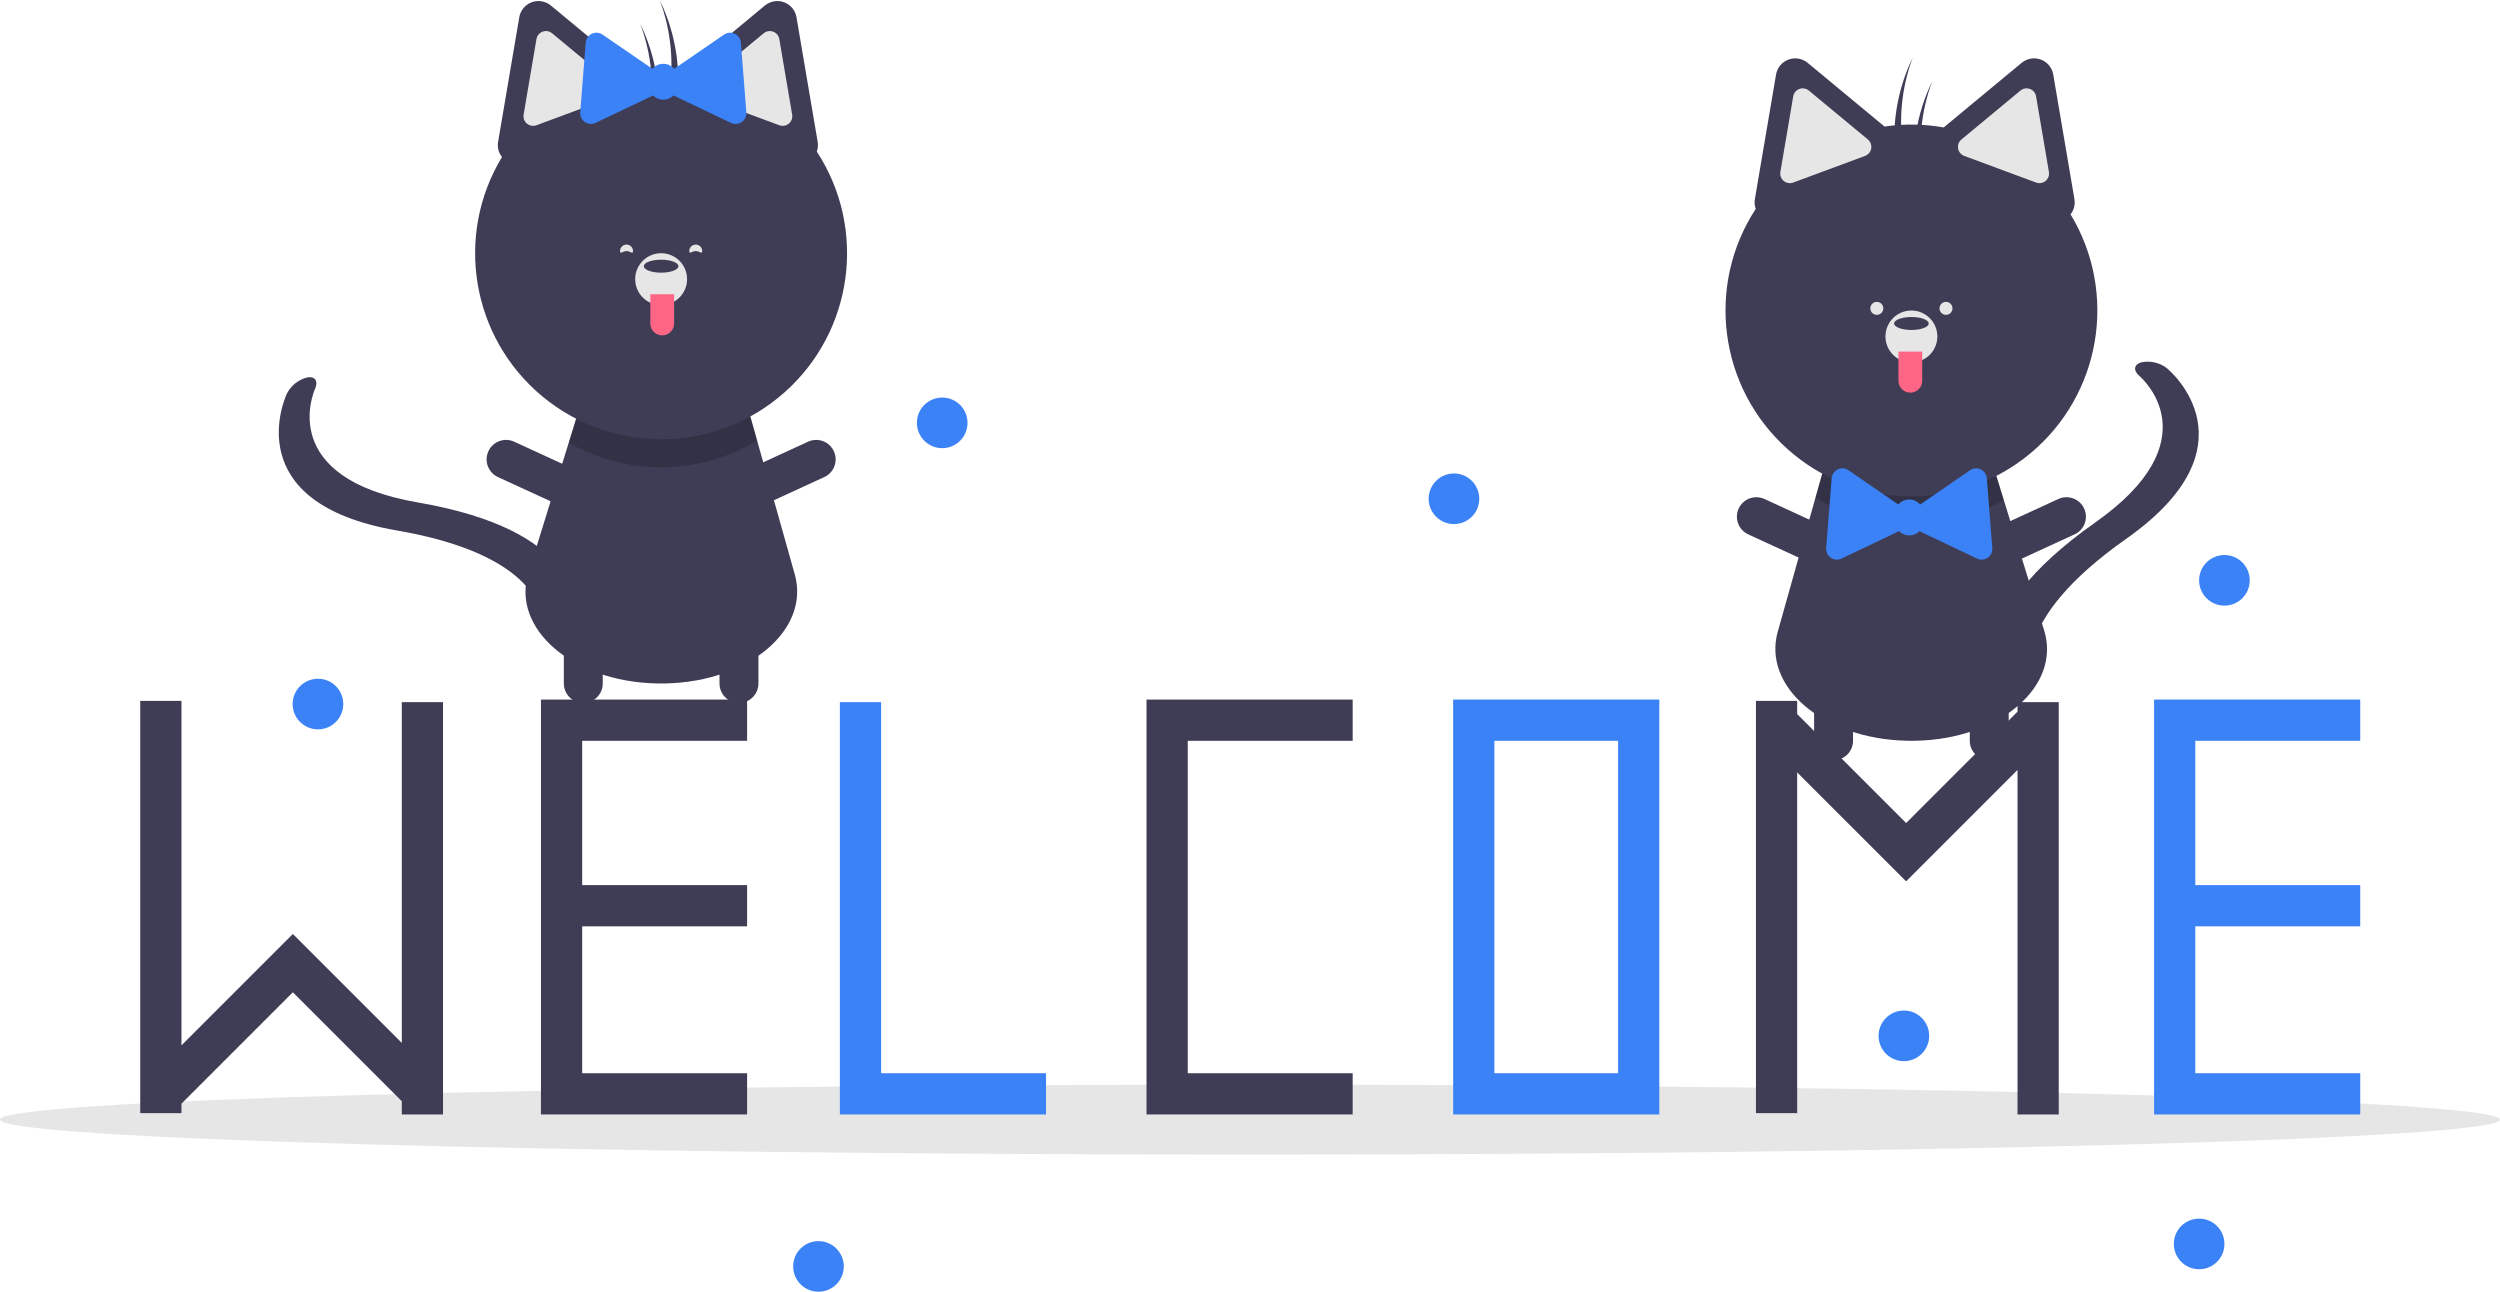
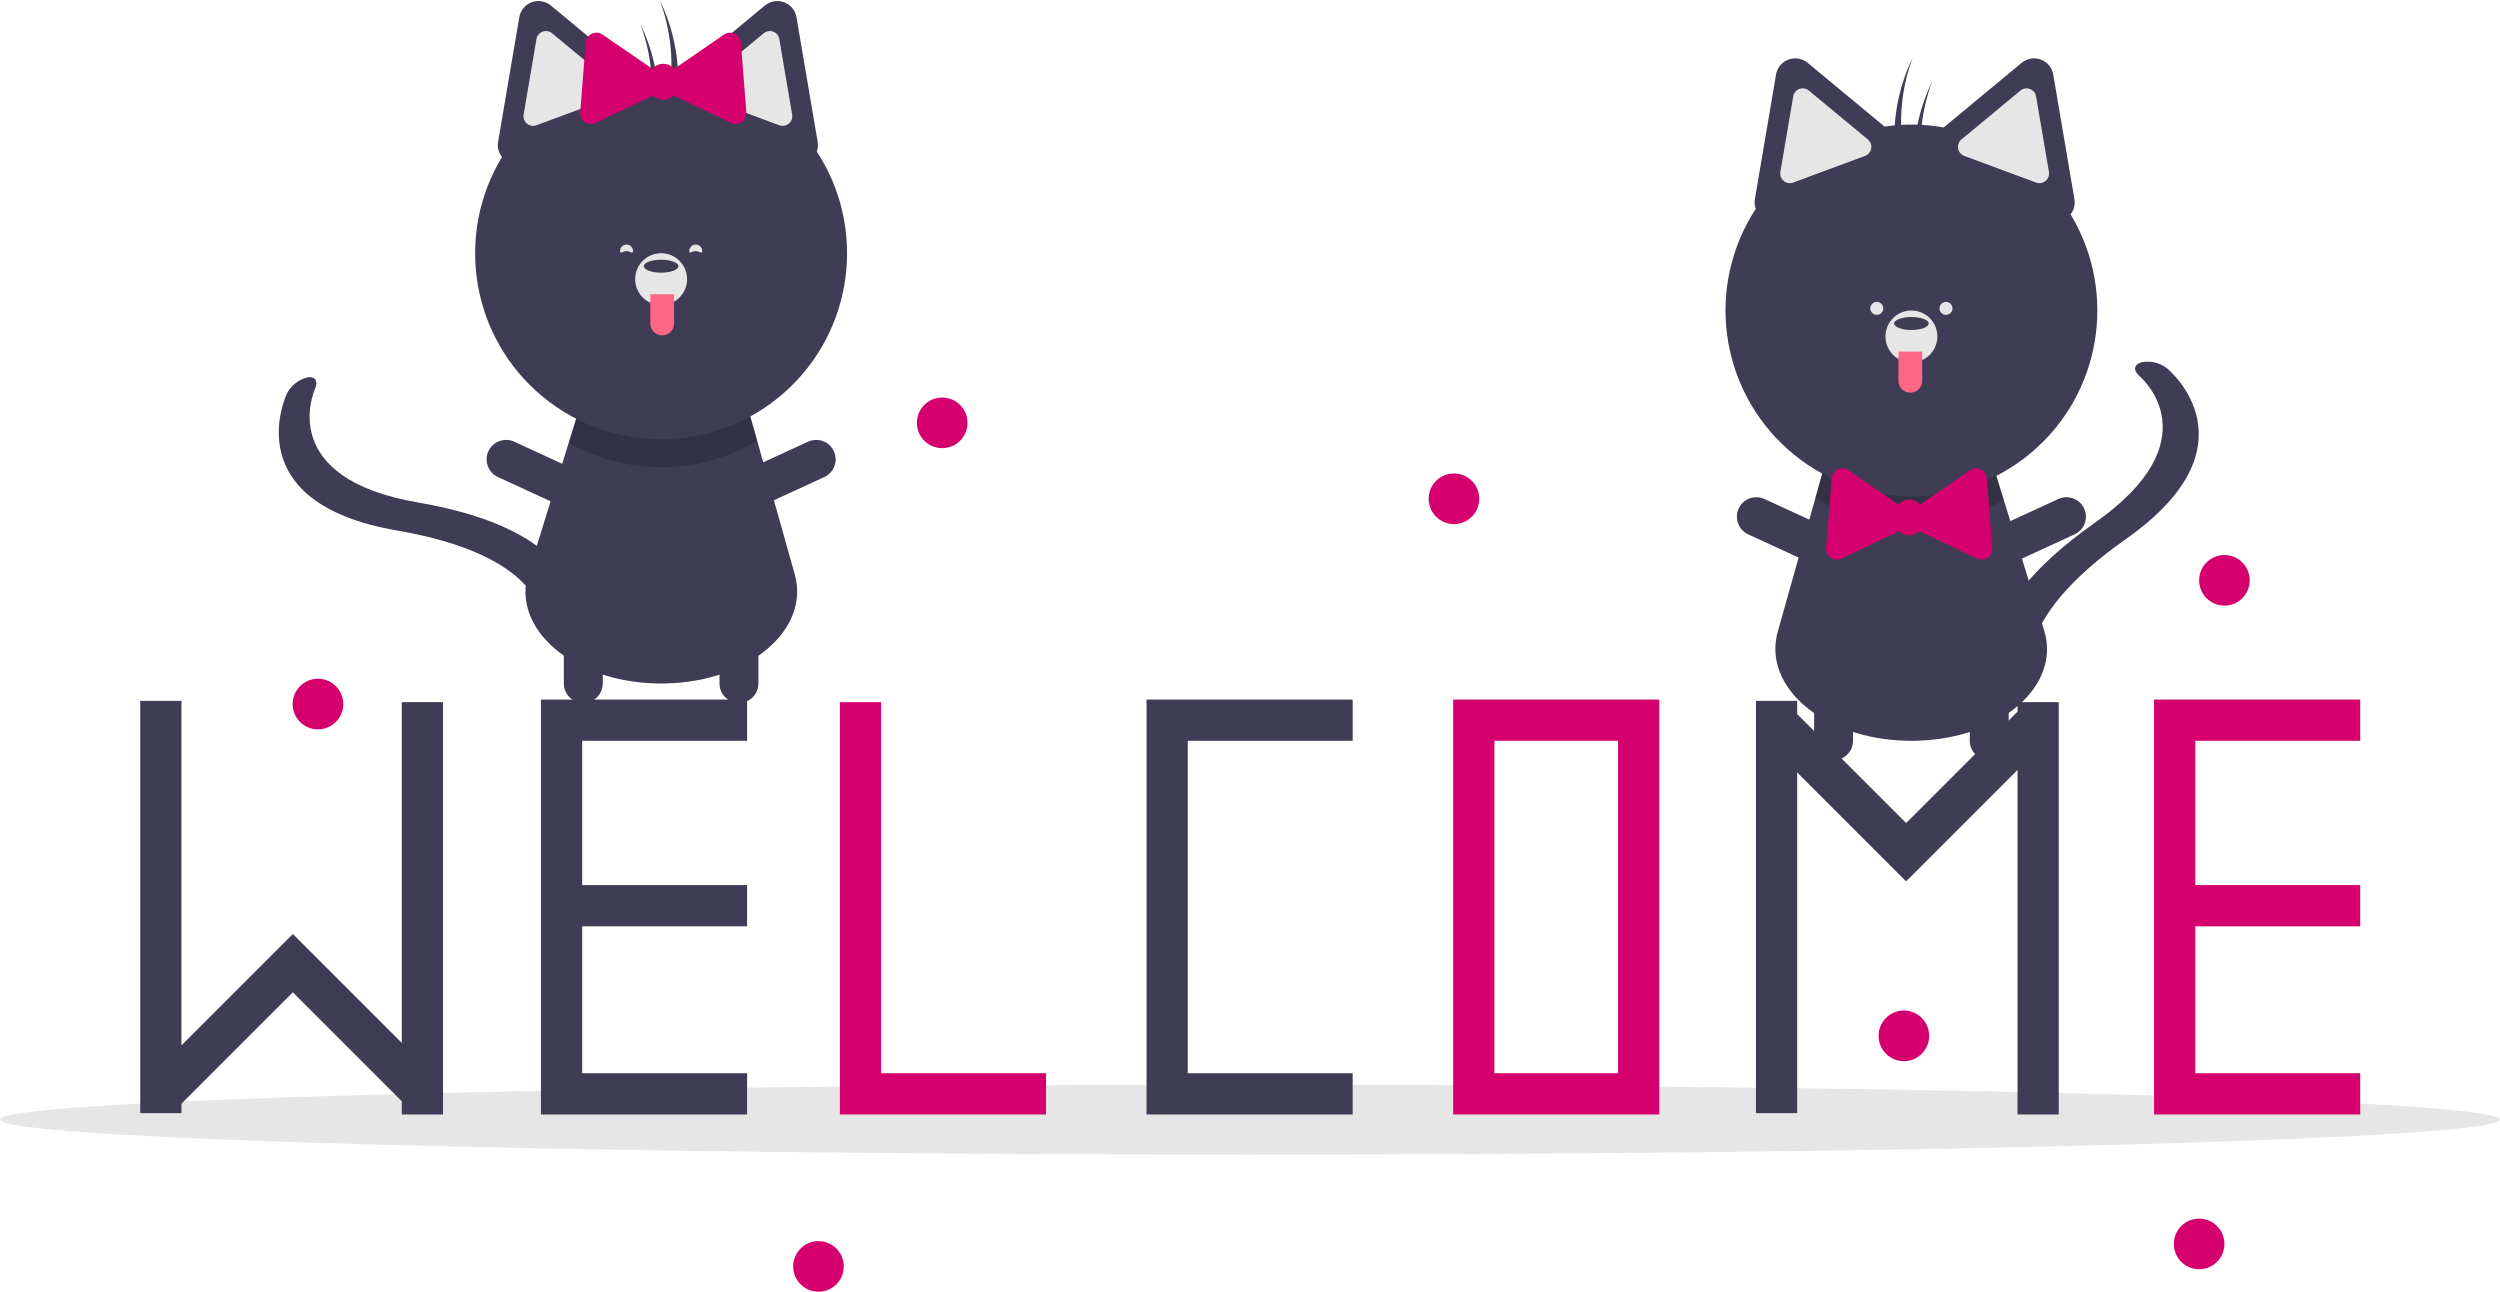
- <svg xmlns="http://www.w3.org/2000/svg" data-name="Layer 1" width="300" height="auto" viewBox="0 0 889.076 459.38">
+ <svg xmlns="http://www.w3.org/2000/svg" data-name="Layer 1" width="889.076" height="459.38" viewBox="0 0 889.076 459.38">
  <ellipse cx="444.538" cy="398.169" rx="444.538" ry="12.435" fill="#e6e6e6" />
  <path d="M836.907,483.742c-.561.008-1.123.015-1.692.015s-1.13-.008-1.692-.015c-29.757-.677-51.326-19.269-45.836-38.777l13.387-47.589,3.383-12.041,59.976,1.023,3.645,11.78,14.348,46.366C888.502,464.119,866.934,483.065,836.907,483.742Z" transform="translate(-155.4622 -220.3102)" fill="#3f3d56" />
  <path d="M868.079,398.137a66.201,66.201,0,0,1-67.004-.761l3.383-12.041,59.976,1.023Z" transform="translate(-155.4622 -220.3102)" opacity="0.2" />
  <path d="M865.548,446.544c2.591-9.656,11.106-23.585,34.987-40.38,41.648-29.294,16.803-51.259,15.727-52.18-2.258-1.93-1.925-4.098.775-4.839a11.224,11.224,0,0,1,9.034,2.103c1.348,1.115,32.459,27.683-14.537,60.734-42.295,29.75-33.302,49.169-33.199,49.355,1.133,2.077-.684,3.739-4.063,3.716s-7.039-1.723-8.176-3.797C865.856,460.818,863.135,455.533,865.548,446.544Z" transform="translate(-155.4622 -220.3102)" fill="#3f3d56" />
  <path d="M807.534,490.677a6.92,6.92,0,0,1-6.92-6.92V453.769a6.92,6.92,0,0,1,13.841,0v29.988A6.92,6.92,0,0,1,807.534,490.677Z" transform="translate(-155.4622 -220.3102)" fill="#3f3d56" />
  <path d="M813.602,419.484a6.92,6.92,0,0,1-9.179,3.394l-27.243-12.534a6.92,6.92,0,0,1,5.785-12.574l27.243,12.534A6.92,6.92,0,0,1,813.602,419.484Z" transform="translate(-155.4622 -220.3102)" fill="#3f3d56" />
  <path d="M856.829,419.484a6.92,6.92,0,0,0,9.179,3.394l27.243-12.534a6.92,6.92,0,0,0-5.785-12.574l-27.243,12.534A6.92,6.92,0,0,0,856.829,419.484Z" transform="translate(-155.4622 -220.3102)" fill="#3f3d56" />
  <path d="M862.897,490.677a6.92,6.92,0,0,0,6.92-6.92V453.769a6.92,6.92,0,1,0-13.841,0v29.988A6.92,6.92,0,0,0,862.897,490.677Z" transform="translate(-155.4622 -220.3102)" fill="#3f3d56" />
  <path d="M891.818,296.535a6.806,6.806,0,0,0,1.373-5.408l-3.766-22.157-3.766-22.157a6.913,6.913,0,0,0-11.226-4.164L857.127,256.988l-10.426,8.64a65.694,65.694,0,0,0-21.047-.317l-10.043-8.322-17.305-14.34a6.913,6.913,0,0,0-11.226,4.164l-3.766,22.157-3.766,22.157a6.844,6.844,0,0,0,.301,3.474,66.118,66.118,0,1,0,111.969,1.935Z" transform="translate(-155.4622 -220.3102)" fill="#3f3d56" />
  <path d="M796.572,251.728a3.447,3.447,0,0,0-1.202.218,3.388,3.388,0,0,0-2.184,2.635L788.618,281.451a3.423,3.423,0,0,0,4.565,3.782l25.553-9.479a3.422,3.422,0,0,0,.993-5.844l-0-.001-20.985-17.39A3.392,3.392,0,0,0,796.572,251.728Z" transform="translate(-155.4622 -220.3102)" fill="#e6e6e6" />
  <path d="M876.167,251.728a3.392,3.392,0,0,0-2.172.792l-20.986,17.391a3.422,3.422,0,0,0,.993,5.844l25.553,9.479a3.423,3.423,0,0,0,4.565-3.782l-4.567-26.87a3.388,3.388,0,0,0-2.184-2.635A3.447,3.447,0,0,0,876.167,251.728Z" transform="translate(-155.4622 -220.3102)" fill="#e6e6e6" />
  <circle cx="679.753" cy="119.658" r="9.227" fill="#e6e6e6" />
  <ellipse cx="679.753" cy="115.044" rx="6.151" ry="2.307" fill="#3f3d56" />
  <path d="M675.14,125.04H683.598a0,0,0,0,1,0,0v10.38a4.229,4.229,0,0,1-4.229,4.229h0a4.229,4.229,0,0,1-4.229-4.229V125.04a0,0,0,0,1,0,0Z" fill="#ff6584" />
  <path d="M835.729,240.69c-.444.92-.874,1.849-1.279,2.798a65.818,65.818,0,0,0-4.651,35.344c.866-1.256,1.776-2.565,2.701-3.888A65.775,65.775,0,0,1,835.729,240.69Z" transform="translate(-155.4622 -220.3102)" fill="#3f3d56" />
  <path d="M842.649,249.148c-.444.92-.874,1.849-1.279,2.798A65.818,65.818,0,0,0,836.719,287.29c.866-1.256,1.776-2.565,2.701-3.888A65.775,65.775,0,0,1,842.649,249.148Z" transform="translate(-155.4622 -220.3102)" fill="#3f3d56" />
-   <path d="M863.985,415.199l-.975-12.398-.975-12.398a3.825,3.825,0,0,0-5.98-2.853l-10.25,7.043-7.485,5.143a5.095,5.095,0,0,0-7.749,0l-7.485-5.143L812.838,387.55a3.825,3.825,0,0,0-5.98,2.853l-.975,12.398-.975,12.398a3.825,3.825,0,0,0,5.461,3.752l11.224-5.355,9.223-4.4a5.101,5.101,0,0,0,7.262,0l9.223,4.4,11.224,5.355A3.825,3.825,0,0,0,863.985,415.199Z" transform="translate(-155.4622 -220.3102)" fill="#3b82f6" />
+   <path d="M863.985,415.199l-.975-12.398-.975-12.398a3.825,3.825,0,0,0-5.98-2.853l-10.25,7.043-7.485,5.143a5.095,5.095,0,0,0-7.749,0l-7.485-5.143L812.838,387.55a3.825,3.825,0,0,0-5.98,2.853l-.975,12.398-.975,12.398a3.825,3.825,0,0,0,5.461,3.752l11.224-5.355,9.223-4.4a5.101,5.101,0,0,0,7.262,0l9.223,4.4,11.224,5.355A3.825,3.825,0,0,0,863.985,415.199Z" transform="translate(-155.4622 -220.3102)" fill="#d5006d" />
  <circle cx="667.451" cy="109.662" r="2.307" fill="#e6e6e6" />
  <circle cx="692.056" cy="109.662" r="2.307" fill="#e6e6e6" />
  <path d="M388.888,463.362c.561.008,1.123.015,1.692.015s1.13-.008,1.692-.015c29.757-.677,51.326-19.269,45.836-38.777l-13.387-47.589L421.336,364.955l-59.976,1.023-3.645,11.78-14.348,46.366C337.293,443.739,358.861,462.685,388.888,463.362Z" transform="translate(-155.4622 -220.3102)" fill="#3f3d56" />
  <path d="M357.715,377.758a66.201,66.201,0,0,0,67.004-.761L421.336,364.955l-59.976,1.023Z" transform="translate(-155.4622 -220.3102)" opacity="0.2" />
  <path d="M352.962,420.524c-6.473-7.619-20.13-16.565-48.9-21.526-50.177-8.656-37.121-39.139-36.542-40.432,1.215-2.711-.014-4.527-2.771-4.041a11.224,11.224,0,0,0-7.266,5.766c-.741,1.585-17.492,38.91,39.127,48.673,50.957,8.79,51.139,30.19,51.125,30.403-.136,2.362,2.218,3.087,5.263,1.62s5.625-4.569,5.765-6.931C358.791,433.557,358.99,427.616,352.962,420.524Z" transform="translate(-155.4622 -220.3102)" fill="#3f3d56" />
  <path d="M418.261,470.298a6.92,6.92,0,0,0,6.92-6.92V433.389a6.92,6.92,0,0,0-13.841,0v29.988A6.92,6.92,0,0,0,418.261,470.298Z" transform="translate(-155.4622 -220.3102)" fill="#3f3d56" />
  <path d="M412.193,399.105a6.92,6.92,0,0,0,9.179,3.394l27.243-12.534a6.92,6.92,0,1,0-5.785-12.574l-27.243,12.534A6.92,6.92,0,0,0,412.193,399.105Z" transform="translate(-155.4622 -220.3102)" fill="#3f3d56" />
  <path d="M368.966,399.105a6.92,6.92,0,0,1-9.179,3.394l-27.243-12.534a6.92,6.92,0,1,1,5.785-12.574l27.243,12.534A6.92,6.92,0,0,1,368.966,399.105Z" transform="translate(-155.4622 -220.3102)" fill="#3f3d56" />
  <path d="M362.898,470.298a6.92,6.92,0,0,1-6.92-6.92V433.389a6.92,6.92,0,0,1,13.841,0v29.988A6.92,6.92,0,0,1,362.898,470.298Z" transform="translate(-155.4622 -220.3102)" fill="#3f3d56" />
  <path d="M445.947,274.221a6.844,6.844,0,0,0,.301-3.474l-3.766-22.157-3.766-22.157a6.913,6.913,0,0,0-11.226-4.164l-17.305,14.34L400.141,244.931a65.694,65.694,0,0,0-21.047.317l-10.426-8.64-17.305-14.34a6.913,6.913,0,0,0-11.226,4.164L336.37,248.59l-3.766,22.157a6.806,6.806,0,0,0,1.373,5.408,66.137,66.137,0,1,0,111.969-1.935Z" transform="translate(-155.4622 -220.3102)" fill="#3f3d56" />
  <path d="M427.051,232.14,406.066,249.53l-0.0.001a3.422,3.422,0,0,0,.993,5.844l25.553,9.479a3.423,3.423,0,0,0,4.565-3.782l-4.567-26.87a3.388,3.388,0,0,0-2.184-2.635,3.447,3.447,0,0,0-1.202-.218A3.392,3.392,0,0,0,427.051,232.14Z" transform="translate(-155.4622 -220.3102)" fill="#e6e6e6" />
  <path d="M348.427,231.566a3.388,3.388,0,0,0-2.184,2.635l-4.567,26.87a3.423,3.423,0,0,0,4.565,3.782l25.553-9.479a3.422,3.422,0,0,0,.993-5.844l-20.986-17.391a3.392,3.392,0,0,0-2.172-.792A3.447,3.447,0,0,0,348.427,231.566Z" transform="translate(-155.4622 -220.3102)" fill="#e6e6e6" />
  <circle cx="235.117" cy="99.278" r="9.227" fill="#e6e6e6" />
  <ellipse cx="235.117" cy="94.665" rx="6.151" ry="2.307" fill="#3f3d56" />
  <path d="M390.964,324.971h0A4.229,4.229,0,0,1,395.193,329.2v10.38a0,0,0,0,1,0,0h-8.458a0,0,0,0,1,0,0V329.2A4.229,4.229,0,0,1,390.964,324.971Z" transform="translate(626.4652 444.2411) rotate(-180)" fill="#ff6584" />
  <path d="M390.066,220.31c.444.92.874,1.849,1.279,2.798a65.818,65.818,0,0,1,4.651,35.344c-.866-1.256-1.776-2.565-2.701-3.888A65.775,65.775,0,0,0,390.066,220.31Z" transform="translate(-155.4622 -220.3102)" fill="#3f3d56" />
  <path d="M383.146,228.768c.444.92.874,1.849,1.279,2.798a65.818,65.818,0,0,1,4.651,35.344c-.866-1.256-1.776-2.565-2.701-3.888A65.775,65.775,0,0,0,383.146,228.768Z" transform="translate(-155.4622 -220.3102)" fill="#3f3d56" />
-   <path d="M361.81,260.258l.975-12.398.975-12.398a3.825,3.825,0,0,1,5.98-2.853l10.25,7.043,7.485,5.143a5.095,5.095,0,0,1,7.749,0l7.485-5.143,10.25-7.043a3.825,3.825,0,0,1,5.98,2.853l.975,12.398.975,12.398a3.825,3.825,0,0,1-5.461,3.752L404.202,258.655l-9.223-4.4a5.101,5.101,0,0,1-7.262,0l-9.223,4.4L367.27,264.01A3.825,3.825,0,0,1,361.81,260.258Z" transform="translate(-155.4622 -220.3102)" fill="#3b82f6" />
+   <path d="M361.81,260.258l.975-12.398.975-12.398a3.825,3.825,0,0,1,5.98-2.853l10.25,7.043,7.485,5.143a5.095,5.095,0,0,1,7.749,0l7.485-5.143,10.25-7.043a3.825,3.825,0,0,1,5.98,2.853l.975,12.398.975,12.398a3.825,3.825,0,0,1-5.461,3.752L404.202,258.655l-9.223-4.4a5.101,5.101,0,0,1-7.262,0l-9.223,4.4L367.27,264.01A3.825,3.825,0,0,1,361.81,260.258Z" transform="translate(-155.4622 -220.3102)" fill="#d5006d" />
  <path d="M400.575,309.592c0,1.274,1.033,0,2.307,0s2.307,1.274,2.307,0a2.307,2.307,0,0,0-4.614,0Z" transform="translate(-155.4622 -220.3102)" fill="#e6e6e6" />
  <path d="M380.583,309.592c0,1.274-1.033,0-2.307,0s-2.307,1.274-2.307,0a2.307,2.307,0,0,1,4.614,0Z" transform="translate(-155.4622 -220.3102)" fill="#e6e6e6" />
  <polygon points="481.05 263.451 481.05 248.788 407.736 248.788 407.736 249.705 407.736 263.451 407.736 381.67 407.736 396.333 422.399 396.333 481.05 396.333 481.05 381.67 422.399 381.67 422.399 263.451 481.05 263.451" fill="#3f3d56" />
-   <path d="M672.253,469.099V616.643h73.314V469.099Zm58.651,132.882h-43.988V483.761h43.988Z" transform="translate(-155.4622 -220.3102)" fill="#3b82f6" />
-   <polygon points="313.344 381.67 313.344 249.705 298.681 249.705 298.681 381.67 298.681 396.333 313.344 396.333 371.995 396.333 371.995 381.67 313.344 381.67" fill="#3b82f6" />
+   <path d="M672.253,469.099V616.643h73.314V469.099Zm58.651,132.882h-43.988V483.761h43.988Z" transform="translate(-155.4622 -220.3102)" fill="#d5006d" />
+   <polygon points="313.344 381.67 313.344 249.705 298.681 249.705 298.681 381.67 298.681 396.333 313.344 396.333 371.995 396.333 371.995 381.67 313.344 381.67" fill="#d5006d" />
  <polygon points="265.69 263.451 265.69 248.788 192.376 248.788 192.376 249.705 192.376 263.451 192.376 314.771 192.376 329.434 192.376 381.67 192.376 396.333 207.039 396.333 265.69 396.333 265.69 381.67 207.039 381.67 207.039 329.434 265.69 329.434 265.69 314.771 207.039 314.771 207.039 263.451 265.69 263.451" fill="#3f3d56" />
-   <polygon points="839.372 263.451 839.372 248.788 766.058 248.788 766.058 249.705 766.058 263.451 766.058 314.771 766.058 329.434 766.058 381.67 766.058 396.333 780.721 396.333 839.372 396.333 839.372 381.67 780.721 381.67 780.721 329.434 839.372 329.434 839.372 314.771 780.721 314.771 780.721 263.451 839.372 263.451" fill="#3b82f6" />
+   <polygon points="839.372 263.451 839.372 248.788 766.058 248.788 766.058 249.705 766.058 263.451 766.058 314.771 766.058 329.434 766.058 381.67 766.058 396.333 780.721 396.333 839.372 396.333 839.372 381.67 780.721 381.67 780.721 329.434 839.372 329.434 839.372 314.771 780.721 314.771 780.721 263.451 839.372 263.451" fill="#d5006d" />
  <polygon points="142.889 249.705 142.889 370.89 104.228 332.23 104.14 332.319 104.058 332.237 64.535 371.76 64.535 249.247 49.872 249.247 49.872 395.875 64.535 395.875 64.535 392.496 104.147 352.884 142.889 391.627 142.889 396.333 157.552 396.333 157.552 249.705 142.889 249.705" fill="#3f3d56" />
  <polygon points="717.488 249.705 717.488 253.083 677.876 292.695 639.133 253.953 639.133 249.247 624.47 249.247 624.47 395.875 639.133 395.875 639.133 274.689 677.794 313.35 677.883 313.261 677.964 313.342 717.488 273.819 717.488 396.333 732.15 396.333 732.15 249.705 717.488 249.705" fill="#3f3d56" />
-   <circle cx="335.076" cy="150.38" r="9" fill="#3b82f6" />
-   <circle cx="113.076" cy="250.38" r="9" fill="#3b82f6" />
-   <circle cx="291.076" cy="450.38" r="9" fill="#3b82f6" />
-   <circle cx="517.076" cy="177.38" r="9" fill="#3b82f6" />
-   <circle cx="782.076" cy="442.38" r="9" fill="#3b82f6" />
-   <circle cx="791.076" cy="206.38" r="9" fill="#3b82f6" />
-   <circle cx="677.076" cy="368.38" r="9" fill="#3b82f6" />
+   <circle cx="335.076" cy="150.38" r="9" fill="#d5006d" />
+   <circle cx="113.076" cy="250.38" r="9" fill="#d5006d" />
+   <circle cx="291.076" cy="450.38" r="9" fill="#d5006d" />
+   <circle cx="517.076" cy="177.38" r="9" fill="#d5006d" />
+   <circle cx="782.076" cy="442.38" r="9" fill="#d5006d" />
+   <circle cx="791.076" cy="206.38" r="9" fill="#d5006d" />
+   <circle cx="677.076" cy="368.38" r="9" fill="#d5006d" />
</svg>
